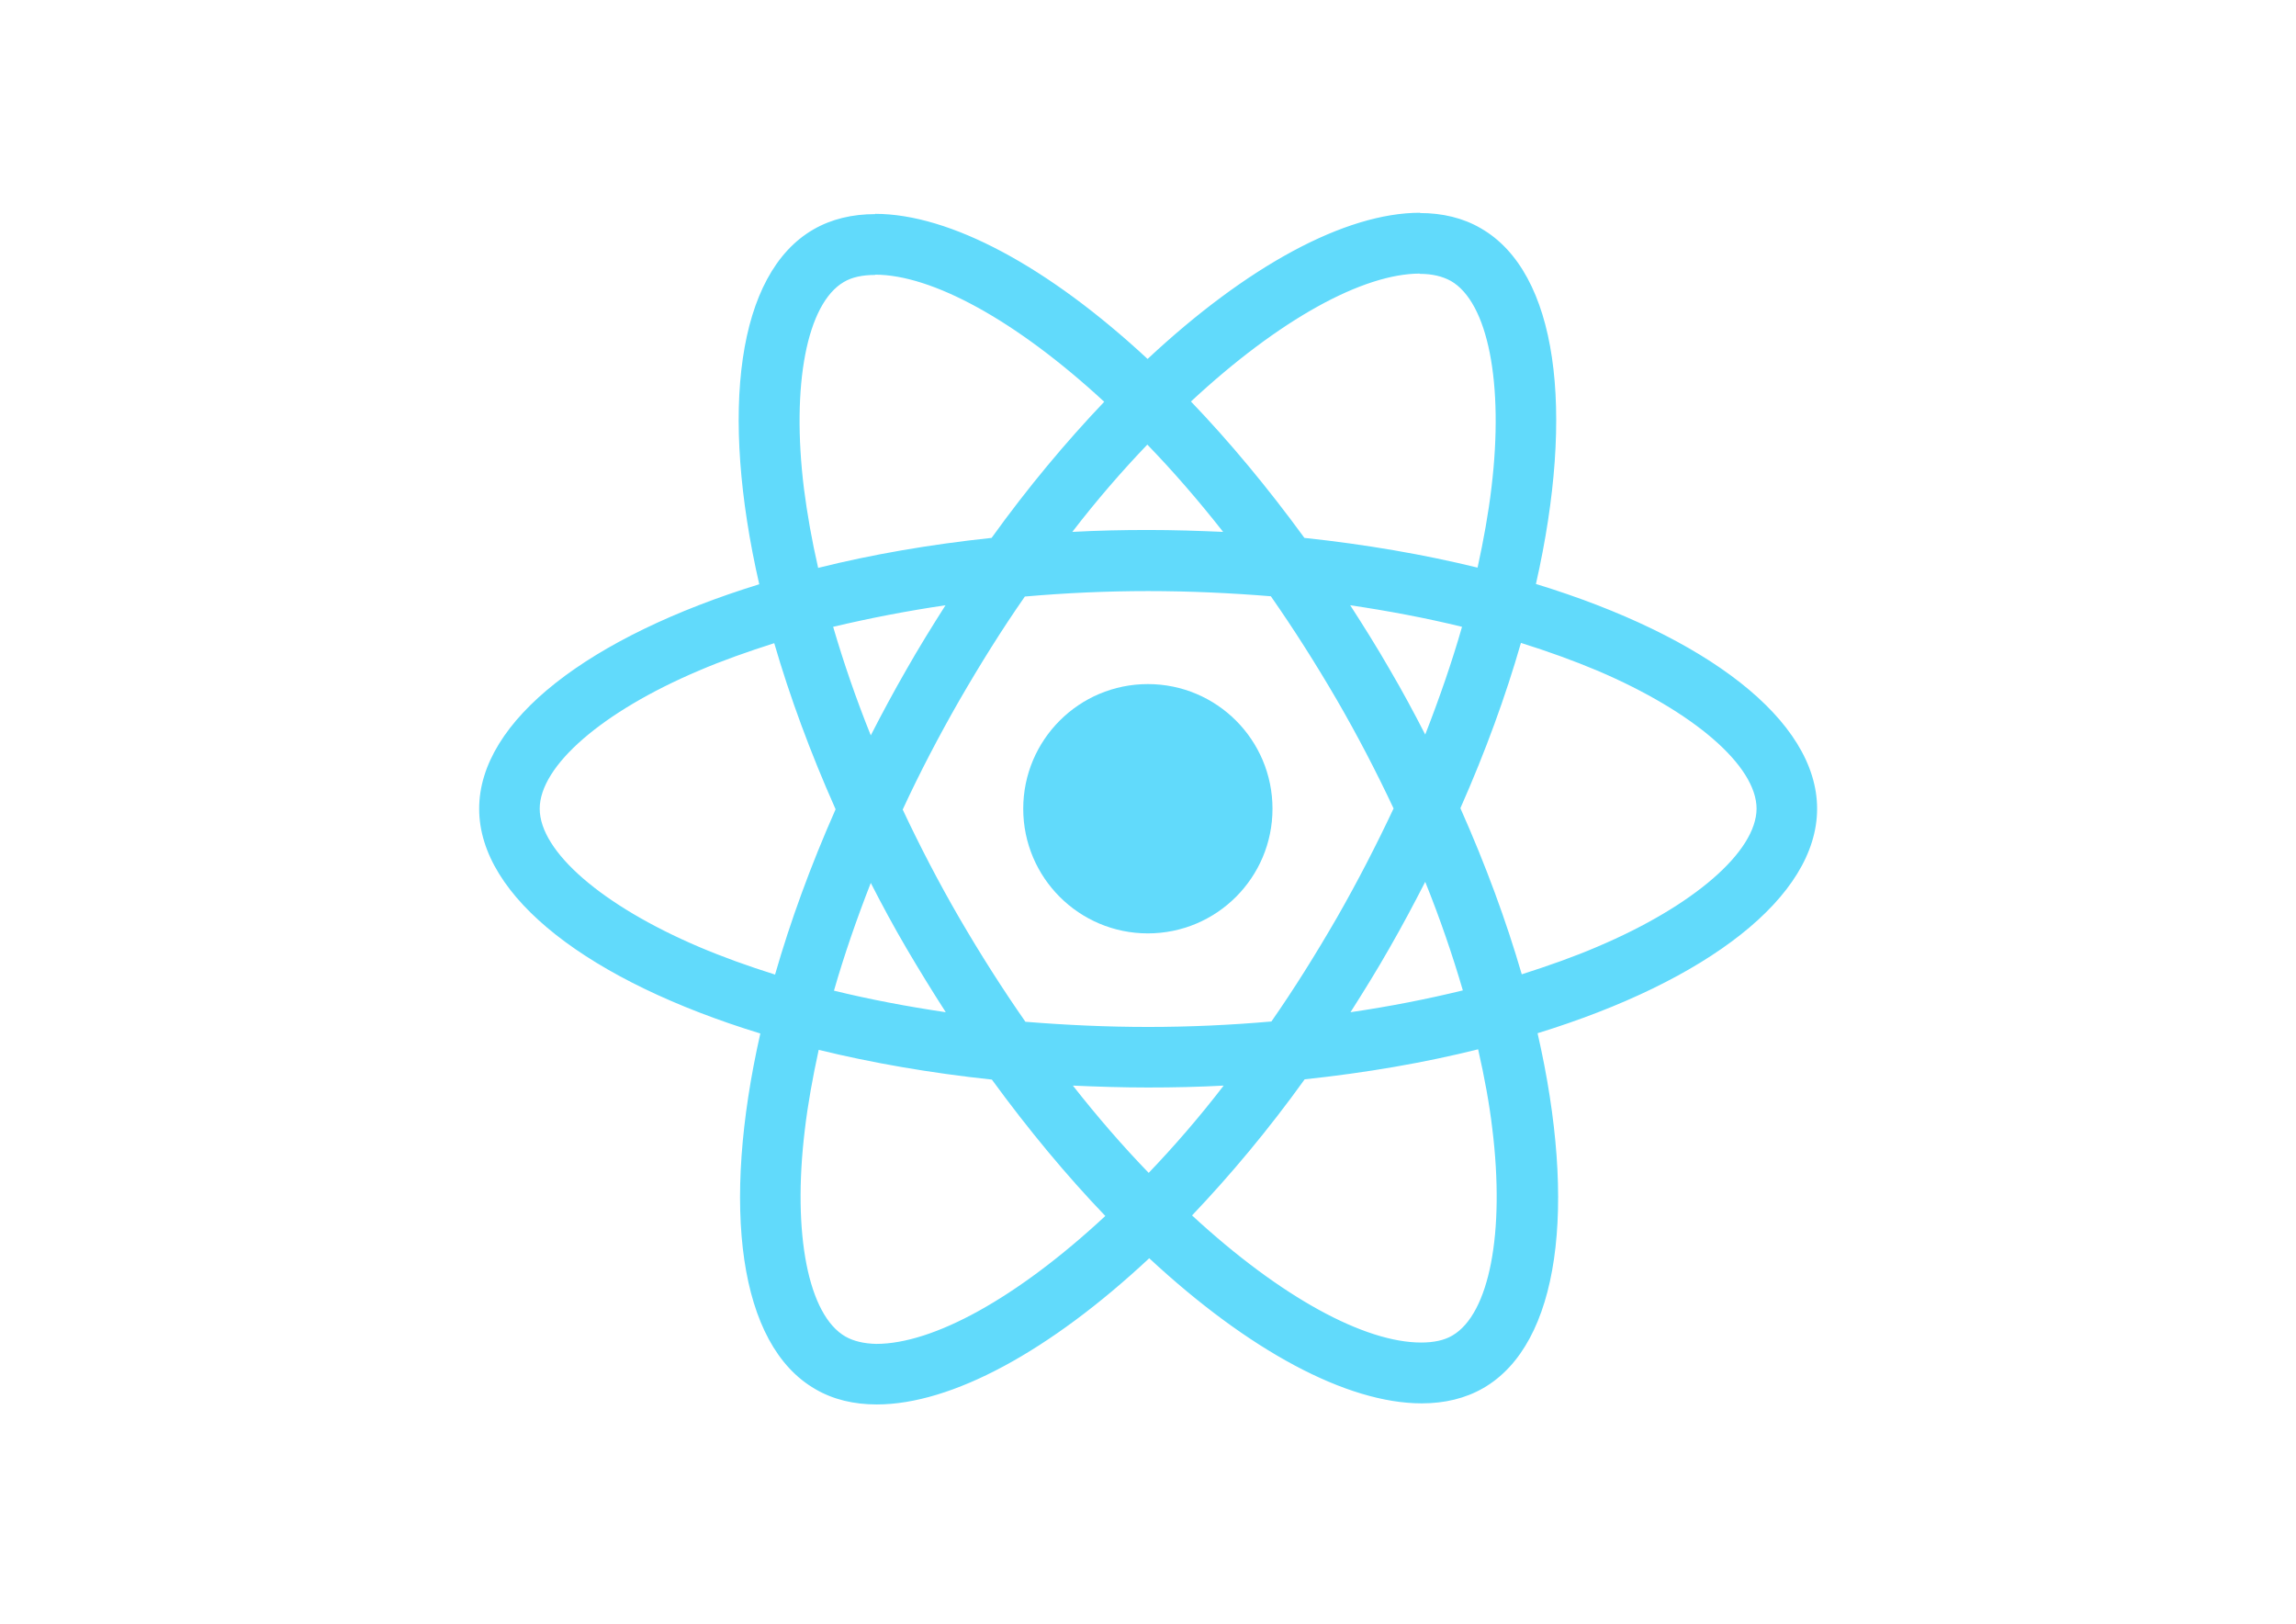
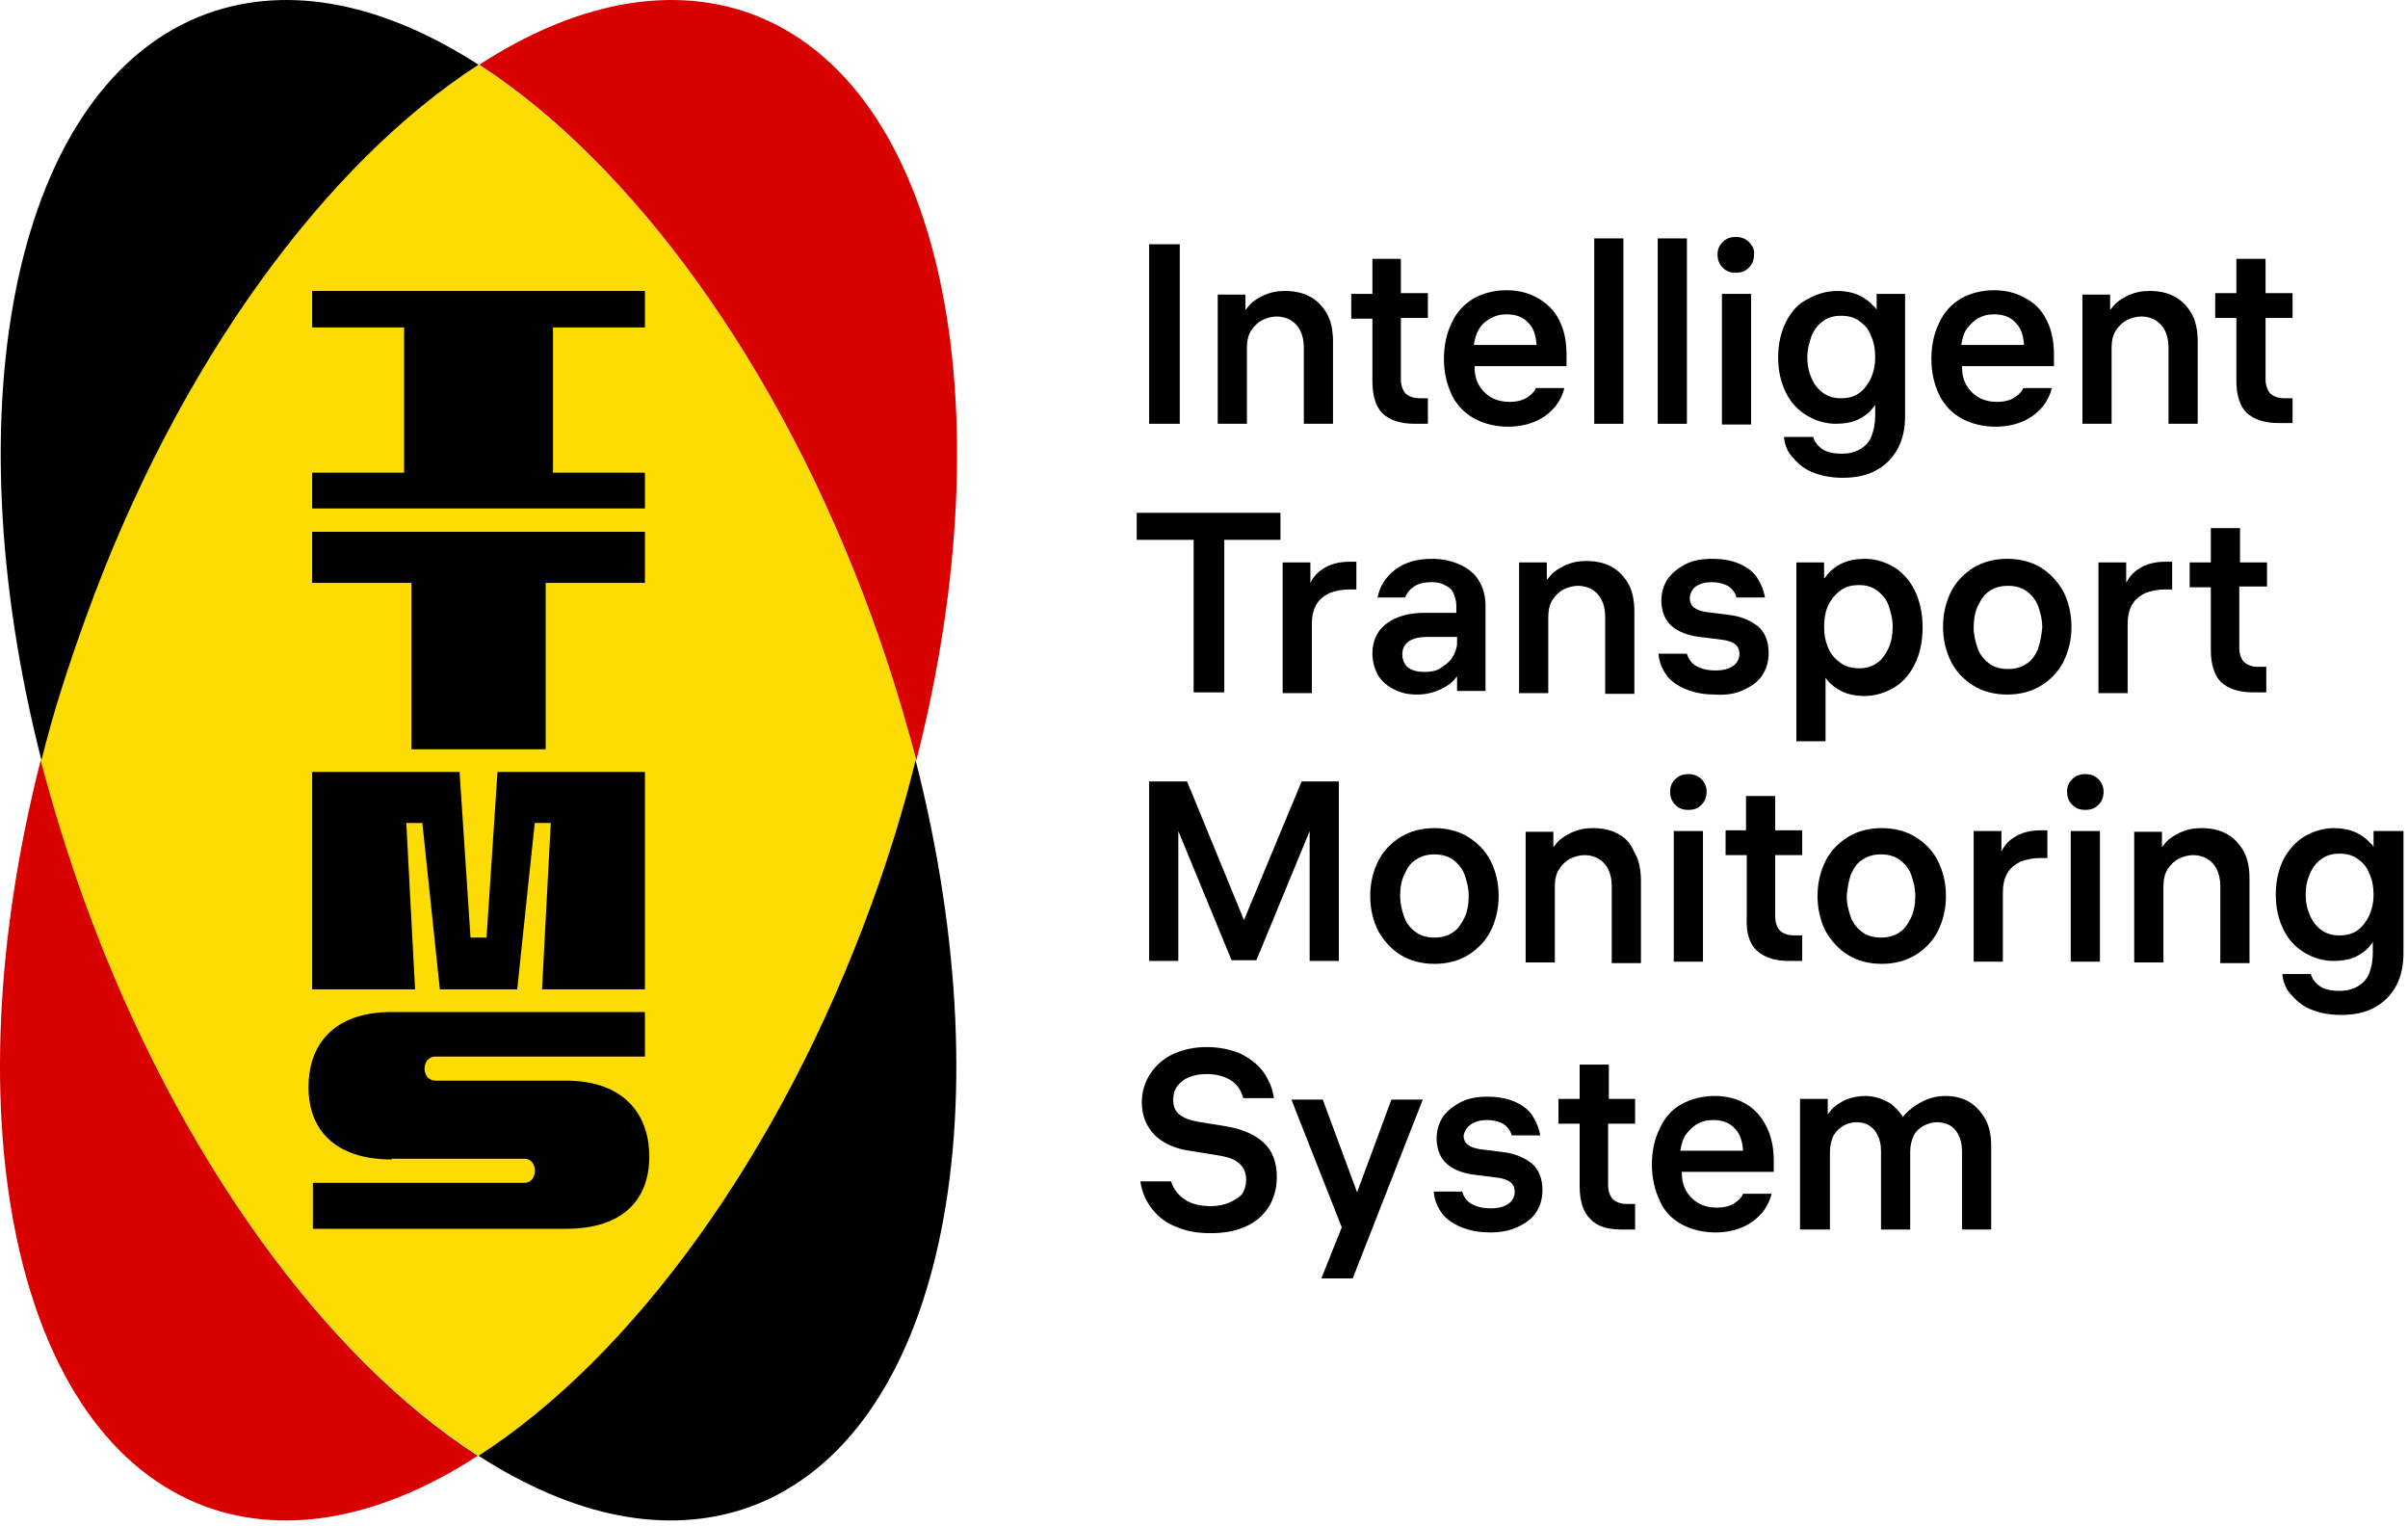
- <svg xmlns="http://www.w3.org/2000/svg" viewBox="0 0 841.9 595.3">
-   <g fill="#61DAFB">
-     <path d="M666.3 296.5c0-32.5-40.7-63.3-103.1-82.4 14.4-63.6 8-114.2-20.2-130.4-6.5-3.8-14.1-5.6-22.4-5.6v22.3c4.6 0 8.3.9 11.4 2.6 13.6 7.8 19.5 37.5 14.9 75.7-1.1 9.4-2.9 19.3-5.1 29.4-19.6-4.8-41-8.5-63.5-10.9-13.5-18.5-27.5-35.3-41.6-50 32.6-30.3 63.2-46.9 84-46.9V78c-27.5 0-63.5 19.6-99.9 53.6-36.4-33.8-72.4-53.2-99.9-53.2v22.3c20.7 0 51.4 16.5 84 46.6-14 14.7-28 31.4-41.3 49.9-22.6 2.4-44 6.1-63.6 11-2.3-10-4-19.7-5.2-29-4.7-38.2 1.1-67.9 14.6-75.8 3-1.8 6.9-2.6 11.5-2.6V78.5c-8.4 0-16 1.8-22.6 5.6-28.1 16.2-34.4 66.7-19.9 130.1-62.2 19.2-102.7 49.9-102.7 82.3 0 32.5 40.7 63.3 103.1 82.4-14.4 63.6-8 114.2 20.2 130.4 6.5 3.8 14.1 5.6 22.5 5.6 27.5 0 63.5-19.6 99.9-53.6 36.4 33.8 72.4 53.2 99.9 53.2 8.4 0 16-1.8 22.6-5.6 28.1-16.2 34.4-66.7 19.9-130.1 62-19.1 102.5-49.9 102.5-82.3zm-130.2-66.7c-3.7 12.9-8.3 26.2-13.5 39.5-4.1-8-8.4-16-13.1-24-4.6-8-9.5-15.8-14.4-23.4 14.2 2.1 27.9 4.7 41 7.9zm-45.8 106.5c-7.8 13.5-15.8 26.3-24.1 38.2-14.9 1.3-30 2-45.2 2-15.1 0-30.2-.7-45-1.9-8.3-11.9-16.4-24.6-24.2-38-7.6-13.1-14.5-26.4-20.8-39.8 6.2-13.4 13.2-26.8 20.7-39.9 7.8-13.5 15.8-26.3 24.1-38.2 14.9-1.3 30-2 45.2-2 15.1 0 30.2.7 45 1.9 8.3 11.9 16.4 24.6 24.2 38 7.6 13.1 14.5 26.4 20.8 39.8-6.3 13.4-13.2 26.8-20.7 39.9zm32.3-13c5.4 13.4 10 26.8 13.8 39.8-13.1 3.2-26.9 5.9-41.2 8 4.9-7.7 9.8-15.6 14.4-23.7 4.6-8 8.9-16.1 13-24.1zM421.2 430c-9.3-9.6-18.6-20.3-27.8-32 9 .4 18.2.7 27.5.7 9.4 0 18.7-.2 27.8-.7-9 11.7-18.3 22.4-27.5 32zm-74.4-58.9c-14.2-2.1-27.9-4.7-41-7.9 3.7-12.9 8.3-26.2 13.5-39.5 4.1 8 8.4 16 13.1 24 4.7 8 9.5 15.8 14.4 23.4zM420.7 163c9.3 9.6 18.6 20.3 27.8 32-9-.4-18.2-.7-27.5-.7-9.4 0-18.7.2-27.8.7 9-11.7 18.3-22.4 27.5-32zm-74 58.9c-4.9 7.7-9.8 15.6-14.4 23.7-4.6 8-8.9 16-13 24-5.4-13.4-10-26.8-13.8-39.8 13.1-3.1 26.9-5.8 41.2-7.9zm-90.5 125.2c-35.4-15.1-58.3-34.9-58.3-50.6 0-15.7 22.9-35.6 58.3-50.6 8.6-3.7 18-7 27.7-10.1 5.7 19.6 13.2 40 22.5 60.9-9.2 20.8-16.6 41.1-22.2 60.6-9.9-3.1-19.3-6.5-28-10.2zM310 490c-13.6-7.8-19.5-37.5-14.9-75.7 1.1-9.4 2.9-19.3 5.1-29.4 19.6 4.8 41 8.5 63.5 10.9 13.5 18.5 27.5 35.3 41.6 50-32.6 30.3-63.2 46.9-84 46.9-4.5-.1-8.3-1-11.3-2.7zm237.2-76.2c4.7 38.2-1.1 67.9-14.6 75.8-3 1.8-6.9 2.6-11.5 2.6-20.7 0-51.4-16.5-84-46.6 14-14.7 28-31.4 41.3-49.9 22.6-2.4 44-6.1 63.6-11 2.3 10.1 4.1 19.8 5.2 29.1zm38.5-66.7c-8.6 3.7-18 7-27.7 10.1-5.7-19.6-13.2-40-22.5-60.9 9.2-20.8 16.6-41.1 22.2-60.6 9.9 3.1 19.3 6.5 28.1 10.2 35.4 15.1 58.3 34.9 58.3 50.6-.1 15.7-23 35.6-58.4 50.6zM320.8 78.4z" />
-     <circle cx="420.9" cy="296.5" r="45.7" />
-     <path d="M520.5 78.1z" />
-   </g>
+ <svg xmlns="http://www.w3.org/2000/svg" width="330" height="209" viewBox="0 0 330 209" fill="none">
+   <path d="M119.48 123.765C121.88 117.165 123.88 110.665 125.58 104.165C123.98 97.665 121.88 91.165 119.48 84.565C106.78 49.665 86.38 22.265 65.58 8.865C44.78 22.165 24.38 49.665 11.68 84.565C9.28 91.165 7.28 97.665 5.58 104.165C7.18 110.665 9.28 117.165 11.68 123.765C24.38 158.665 44.78 186.065 65.58 199.465C86.38 186.165 106.78 158.665 119.48 123.765Z" fill="#FCDC04" />
+   <path d="M56.88 135.566L55.68 112.766H57.88L60.28 135.566H70.88L73.28 112.766H75.48L74.28 135.566H88.38V105.766H68.18L66.68 128.466H64.48L62.98 105.766H42.78V135.566H56.88Z" fill="black" />
+   <path d="M56.38 79.865V102.665H74.78V79.865H88.38V72.865H42.78V79.865H56.38Z" fill="black" />
+   <path d="M88.38 39.865H42.78V44.865H55.38V64.765H42.78V69.665H88.38V64.765H75.78V44.865H88.38V39.865Z" fill="black" />
+   <path d="M53.68 158.866C45.88 158.866 42.28 154.766 42.28 148.966C42.28 143.066 45.78 138.666 53.68 138.666H88.38V144.766H59.68C57.68 144.766 57.68 148.066 59.68 148.066H77.58C85.38 148.066 88.98 152.566 88.98 158.466C88.98 164.266 85.48 168.366 77.58 168.366H42.88V162.066H71.88C73.78 162.066 73.78 158.766 71.88 158.766H53.68V158.866Z" fill="black" />
+   <path d="M119.48 123.766C106.78 158.666 86.38 186.066 65.58 199.466C78.48 207.766 91.38 210.566 102.78 206.466C129.08 196.866 137.98 153.166 125.48 104.166C123.88 110.666 121.88 117.166 119.48 123.766Z" fill="black" />
+   <path d="M65.58 8.866C52.68 0.566 39.78 -2.234 28.38 1.866C2.08 11.466 -6.82 55.166 5.68 104.166C7.28 97.666 9.38 91.166 11.78 84.566C24.38 49.666 44.78 22.266 65.58 8.866Z" fill="black" />
+   <path d="M119.48 84.566C121.88 91.166 123.88 97.666 125.58 104.166C138.08 55.166 129.18 11.466 102.88 1.866C91.48 -2.234 78.48 0.566 65.68 8.866C86.38 22.266 106.78 49.666 119.48 84.566Z" fill="#D90000" />
+   <path d="M11.68 123.766C9.28 117.166 7.28 110.666 5.58 104.166C-6.92 153.166 1.98 196.866 28.28 206.466C39.68 210.566 52.68 207.766 65.48 199.466C44.78 186.166 24.38 158.666 11.68 123.766Z" fill="#D90000" />
+   <path d="M161.68 33.465H157.48V58.065H161.68V33.465Z" fill="black" />
+   <path d="M170.88 47.665C170.88 46.665 171.08 45.865 171.48 45.265C171.88 44.665 172.38 44.165 172.98 43.865C173.58 43.565 174.28 43.365 174.98 43.365C175.68 43.365 176.38 43.565 176.88 43.865C177.38 44.165 177.88 44.665 178.18 45.265C178.48 45.865 178.68 46.665 178.68 47.565V58.065H182.68V46.765C182.68 45.165 182.38 43.865 181.78 42.865C181.18 41.865 180.38 41.065 179.38 40.565C178.38 40.065 177.28 39.865 176.08 39.865C174.98 39.865 174.08 40.065 173.18 40.465C172.38 40.865 171.68 41.265 171.18 41.865C170.98 42.065 170.88 42.265 170.68 42.465V40.365H166.88V58.065H170.88V47.665Z" fill="black" />
+   <path d="M188.08 35.565V40.265H185.18V43.665H188.08V52.265C188.08 54.265 188.58 55.765 189.48 56.665C190.48 57.565 191.88 58.065 193.88 58.065H195.68V54.565H194.58C193.78 54.565 193.18 54.365 192.68 53.965C192.28 53.565 191.98 52.865 191.98 51.965V43.565H195.68V40.165H191.98V35.465H188.08V35.565Z" fill="black" />
+   <path d="M210.78 40.866C209.58 40.166 208.18 39.766 206.48 39.766C204.78 39.766 203.28 40.166 201.98 40.866C200.68 41.666 199.68 42.666 198.98 44.166C198.28 45.566 197.88 47.266 197.88 49.166C197.88 51.066 198.28 52.666 198.98 54.166C199.68 55.566 200.78 56.666 202.08 57.366C203.38 58.066 204.98 58.466 206.68 58.466C208.18 58.466 209.48 58.166 210.58 57.666C211.68 57.166 212.48 56.466 213.18 55.666C213.78 54.866 214.18 54.066 214.38 53.166H210.48C210.28 53.666 209.88 54.066 209.28 54.466C208.68 54.866 207.78 55.066 206.88 55.066C205.98 55.066 205.08 54.866 204.38 54.466C203.68 54.066 203.08 53.466 202.68 52.766C202.28 52.066 202.08 51.266 202.08 50.266C202.08 50.266 202.08 50.266 202.08 50.166H214.68V48.566C214.68 46.766 214.38 45.266 213.68 43.866C212.98 42.466 211.98 41.566 210.78 40.866ZM204.18 43.666C204.88 43.266 205.58 43.066 206.48 43.066C207.78 43.066 208.78 43.466 209.48 44.266C210.18 44.966 210.48 45.966 210.58 47.266H201.98C202.08 46.566 202.28 45.866 202.58 45.266C202.98 44.566 203.48 44.066 204.18 43.666Z" fill="black" />
+   <path d="M222.48 32.666H218.48V58.066H222.48V32.666Z" fill="black" />
+   <path d="M231.18 32.666H227.18V58.066H231.18V32.666Z" fill="black" />
+   <path d="M239.98 40.266H235.98V58.166H239.98V40.266Z" fill="black" />
+   <path d="M239.68 33.165C239.18 32.665 238.58 32.465 237.88 32.465C237.18 32.465 236.58 32.665 236.08 33.165C235.58 33.665 235.38 34.165 235.38 34.865C235.38 35.565 235.58 36.165 236.08 36.665C236.58 37.165 237.08 37.365 237.88 37.365C238.68 37.365 239.18 37.165 239.68 36.665C240.18 36.165 240.38 35.565 240.38 34.865C240.48 34.265 240.18 33.665 239.68 33.165Z" fill="black" />
+   <path d="M244.78 44.065C244.08 45.465 243.68 47.065 243.68 48.965C243.68 50.865 244.08 52.465 244.78 53.865C245.48 55.265 246.48 56.265 247.68 56.965C248.88 57.665 250.18 58.065 251.58 58.065C252.78 58.065 253.88 57.865 254.68 57.465C255.48 57.065 256.18 56.565 256.68 55.865C256.78 55.765 256.88 55.665 256.98 55.465V56.965C256.98 58.065 256.78 58.965 256.48 59.765C256.18 60.565 255.58 61.165 254.88 61.565C254.18 61.965 253.38 62.165 252.48 62.165C251.28 62.165 250.38 61.965 249.78 61.565C249.18 61.165 248.68 60.565 248.48 59.865H244.48C244.58 60.865 244.88 61.765 245.58 62.565C246.28 63.365 247.08 64.165 248.28 64.665C249.48 65.165 250.88 65.465 252.48 65.465C254.28 65.465 255.78 65.165 257.08 64.465C258.38 63.765 259.38 62.765 260.08 61.465C260.78 60.165 261.08 58.665 261.08 56.965V40.265H257.18V42.465C257.08 42.265 256.98 42.065 256.78 41.965C256.28 41.365 255.58 40.865 254.78 40.465C253.88 40.065 252.88 39.865 251.78 39.865C250.38 39.865 248.98 40.265 247.78 40.965C246.48 41.565 245.48 42.665 244.78 44.065ZM248.28 45.965C248.68 45.065 249.18 44.465 249.88 43.965C250.58 43.465 251.38 43.265 252.28 43.265C253.28 43.265 254.08 43.465 254.78 43.965C255.48 44.465 256.08 45.065 256.38 45.965C256.78 46.765 256.98 47.765 256.98 48.865V48.965C256.98 50.065 256.78 50.965 256.38 51.865C255.98 52.665 255.48 53.365 254.78 53.865C254.08 54.365 253.28 54.565 252.28 54.565C251.38 54.565 250.58 54.365 249.88 53.865C249.18 53.365 248.68 52.765 248.28 51.865C247.88 50.965 247.68 50.065 247.68 48.965C247.68 47.865 247.98 46.865 248.28 45.965Z" fill="black" />
+   <path d="M277.58 40.866C276.38 40.166 274.98 39.766 273.28 39.766C271.58 39.766 270.08 40.166 268.78 40.866C267.48 41.666 266.48 42.666 265.78 44.166C265.08 45.566 264.68 47.266 264.68 49.166C264.68 51.066 265.08 52.666 265.78 54.166C266.48 55.566 267.58 56.666 268.88 57.366C270.18 58.066 271.78 58.466 273.48 58.466C274.98 58.466 276.28 58.166 277.38 57.666C278.48 57.166 279.28 56.466 279.98 55.666C280.58 54.866 280.98 54.066 281.18 53.166H277.28C277.08 53.666 276.68 54.066 276.08 54.466C275.48 54.866 274.58 55.066 273.68 55.066C272.78 55.066 271.88 54.866 271.18 54.466C270.48 54.066 269.88 53.466 269.48 52.766C269.08 52.066 268.88 51.266 268.88 50.266C268.88 50.266 268.88 50.266 268.88 50.166H281.48V48.566C281.48 46.766 281.18 45.266 280.48 43.866C279.78 42.466 278.88 41.566 277.58 40.866ZM270.98 43.666C271.68 43.266 272.38 43.066 273.28 43.066C274.58 43.066 275.58 43.466 276.28 44.266C276.98 44.966 277.28 45.966 277.38 47.266H268.78C268.88 46.566 269.08 45.866 269.38 45.266C269.88 44.566 270.38 44.066 270.98 43.666Z" fill="black" />
+   <path d="M285.38 40.265V58.065H289.38V47.665C289.38 46.665 289.58 45.865 289.98 45.265C290.38 44.665 290.88 44.165 291.48 43.865C292.08 43.565 292.78 43.365 293.48 43.365C294.18 43.365 294.88 43.565 295.38 43.865C295.88 44.165 296.38 44.665 296.68 45.265C296.98 45.865 297.18 46.665 297.18 47.565V58.065H301.18V46.765C301.18 45.165 300.88 43.865 300.28 42.865C299.68 41.865 298.88 41.065 297.88 40.565C296.88 40.065 295.78 39.865 294.58 39.865C293.48 39.865 292.58 40.065 291.68 40.465C290.88 40.865 290.18 41.265 289.68 41.865C289.48 42.065 289.38 42.265 289.18 42.465V40.365H285.38V40.265Z" fill="black" />
+   <path d="M314.18 58.065V54.565H313.08C312.28 54.565 311.68 54.365 311.18 53.965C310.78 53.565 310.48 52.865 310.48 51.965V43.565H314.18V40.165H310.48V35.465H306.48V40.165H303.58V43.565H306.48V52.165C306.48 54.165 306.98 55.665 307.88 56.565C308.88 57.465 310.28 57.965 312.28 57.965H314.18V58.065Z" fill="black" />
+   <path d="M163.58 94.866H167.78V73.966H175.48V70.266H155.78V73.966H163.58V94.866Z" fill="black" />
+   <path d="M179.78 85.465C179.78 84.465 179.98 83.565 180.38 82.865C180.78 82.165 181.38 81.665 182.18 81.265C182.98 80.965 183.88 80.765 184.88 80.765H185.88V76.965H184.98C183.58 76.965 182.28 77.265 181.28 77.965C180.58 78.365 179.98 79.065 179.58 79.865V77.065H175.78V94.965H179.78V85.465Z" fill="black" />
+   <path d="M203.58 94.866V83.066C203.58 81.666 203.28 80.566 202.68 79.566C202.08 78.566 201.18 77.866 200.08 77.366C198.98 76.866 197.68 76.566 196.28 76.566C194.18 76.566 192.48 77.066 191.18 78.066C189.88 79.066 189.08 80.366 188.78 81.866H192.58C192.78 81.266 193.18 80.766 193.78 80.366C194.38 79.966 195.18 79.766 196.18 79.766C196.88 79.766 197.48 79.866 197.98 80.166C198.48 80.366 198.98 80.766 199.18 81.266C199.38 81.766 199.58 82.266 199.58 82.966V83.966H195.28C193.08 83.966 191.28 84.466 189.98 85.466C188.68 86.466 188.08 87.866 188.08 89.566C188.08 90.666 188.38 91.666 188.88 92.566C189.38 93.366 190.18 94.066 191.08 94.466C191.98 94.966 193.08 95.166 194.18 95.166C195.48 95.166 196.68 94.866 197.78 94.266C198.58 93.866 199.18 93.366 199.68 92.666V94.666H203.58V94.866ZM198.98 90.166C198.58 90.766 197.98 91.166 197.38 91.566C196.78 91.966 195.98 92.066 195.18 92.066C194.28 92.066 193.48 91.866 192.98 91.466C192.48 91.066 192.18 90.466 192.18 89.666C192.18 88.866 192.48 88.266 193.08 87.866C193.68 87.466 194.58 87.266 195.58 87.266H199.68V88.366C199.58 88.966 199.38 89.566 198.98 90.166Z" fill="black" />
+   <path d="M208.18 77.065V94.965H212.18V84.565C212.18 83.565 212.38 82.765 212.78 82.165C213.18 81.565 213.68 81.065 214.28 80.765C214.88 80.465 215.58 80.265 216.28 80.265C216.98 80.265 217.68 80.465 218.18 80.765C218.68 81.065 219.18 81.565 219.48 82.165C219.78 82.765 219.98 83.565 219.98 84.465V95.065H223.98V83.765C223.98 82.165 223.68 80.865 223.08 79.865C222.48 78.865 221.68 78.065 220.68 77.565C219.68 77.065 218.58 76.865 217.38 76.865C216.28 76.865 215.38 77.065 214.48 77.465C213.68 77.865 212.98 78.265 212.48 78.865C212.28 79.065 212.18 79.265 211.98 79.465V77.065H208.18Z" fill="black" />
+   <path d="M238.88 94.566C239.98 94.066 240.88 93.466 241.48 92.566C242.08 91.666 242.38 90.666 242.38 89.466C242.38 87.866 241.88 86.666 240.98 85.866C239.98 85.066 238.68 84.466 237.08 84.266L233.88 83.866C233.18 83.766 232.58 83.566 232.18 83.266C231.78 82.966 231.58 82.566 231.58 81.966C231.58 81.366 231.88 80.766 232.38 80.366C232.98 79.966 233.68 79.766 234.58 79.766C235.48 79.766 236.18 79.966 236.78 80.266C237.38 80.666 237.78 81.166 237.98 81.866H241.88C241.68 80.766 241.28 79.866 240.68 78.966C240.08 78.166 239.18 77.566 238.18 77.166C237.18 76.766 235.98 76.566 234.68 76.566C233.28 76.566 232.08 76.766 231.08 77.266C230.08 77.766 229.18 78.466 228.58 79.266C227.98 80.166 227.68 81.166 227.68 82.266C227.68 83.766 228.18 84.966 229.08 85.766C229.98 86.566 231.28 87.066 232.88 87.266L236.08 87.666C236.78 87.766 237.38 87.966 237.78 88.266C238.18 88.566 238.38 89.066 238.38 89.566C238.38 90.266 238.08 90.866 237.48 91.266C236.88 91.666 236.08 91.866 235.08 91.866C234.08 91.866 233.18 91.666 232.48 91.266C231.78 90.866 231.38 90.266 231.18 89.566H227.28C227.38 90.866 227.88 91.866 228.58 92.766C229.28 93.566 230.28 94.166 231.38 94.566C232.48 94.966 233.68 95.166 234.98 95.166C236.58 95.266 237.78 95.066 238.88 94.566Z" fill="black" />
+   <path d="M246.18 77.066V101.566H250.18V92.866C250.28 92.966 250.38 93.166 250.48 93.266C250.98 93.866 251.68 94.366 252.48 94.766C253.38 95.166 254.38 95.366 255.48 95.366C256.88 95.366 258.28 94.966 259.48 94.266C260.68 93.566 261.68 92.466 262.38 91.066C263.08 89.666 263.48 87.966 263.48 85.966C263.48 83.966 263.08 82.266 262.38 80.866C261.68 79.466 260.68 78.366 259.48 77.666C258.28 76.966 256.98 76.566 255.58 76.566C254.38 76.566 253.38 76.766 252.48 77.166C251.58 77.566 250.88 78.166 250.38 78.766C250.28 78.966 250.18 79.066 249.98 79.266V77.066H246.18ZM249.98 85.866C249.98 84.766 250.18 83.666 250.58 82.866C250.98 82.066 251.58 81.366 252.28 80.866C252.98 80.366 253.78 80.166 254.78 80.166C255.68 80.166 256.48 80.366 257.18 80.866C257.88 81.366 258.48 82.066 258.78 82.866C259.08 83.666 259.38 84.766 259.38 85.866C259.38 86.966 259.18 88.066 258.78 88.866C258.38 89.666 257.88 90.466 257.18 90.866C256.48 91.366 255.68 91.566 254.78 91.566C253.88 91.566 252.98 91.366 252.28 90.866C251.58 90.366 250.98 89.766 250.58 88.866C250.18 87.966 249.98 86.966 249.98 85.866Z" fill="black" />
+   <path d="M279.68 77.766C278.38 76.966 276.78 76.566 275.08 76.566C273.38 76.566 271.78 76.966 270.48 77.766C269.18 78.566 268.08 79.666 267.38 81.066C266.68 82.466 266.28 84.066 266.28 85.866C266.28 87.666 266.68 89.266 267.38 90.666C268.08 92.066 269.18 93.166 270.48 93.966C271.78 94.766 273.38 95.166 275.08 95.166C276.78 95.166 278.38 94.766 279.68 93.966C280.98 93.166 282.08 92.066 282.78 90.666C283.48 89.266 283.88 87.666 283.88 85.866C283.88 84.066 283.48 82.466 282.78 81.066C281.98 79.666 280.98 78.566 279.68 77.766ZM279.28 88.966C278.88 89.866 278.38 90.566 277.68 90.966C276.98 91.466 276.08 91.666 275.18 91.666C274.28 91.666 273.38 91.466 272.68 90.966C271.98 90.466 271.38 89.766 271.08 88.966C270.78 88.166 270.48 87.066 270.48 85.966C270.48 84.866 270.68 83.766 271.08 82.966C271.48 82.166 271.98 81.366 272.68 80.966C273.38 80.466 274.28 80.266 275.18 80.266C276.08 80.266 276.98 80.466 277.68 80.966C278.38 81.466 278.98 82.166 279.28 82.966C279.58 83.766 279.88 84.866 279.88 85.966C279.78 87.066 279.58 88.066 279.28 88.966Z" fill="black" />
+   <path d="M291.58 85.465C291.58 84.465 291.78 83.565 292.18 82.865C292.58 82.165 293.18 81.665 293.98 81.265C294.78 80.965 295.68 80.765 296.68 80.765H297.68V76.965H296.78C295.38 76.965 294.08 77.265 293.08 77.965C292.38 78.365 291.78 79.065 291.38 79.865V77.065H287.58V94.965H291.58V85.465Z" fill="black" />
+   <path d="M310.68 80.365V77.065H306.98V72.365H302.98V77.065H300.08V80.465H302.98V89.065C302.98 91.065 303.48 92.565 304.38 93.465C305.38 94.365 306.78 94.865 308.78 94.865H310.58V91.365H309.48C308.68 91.365 308.08 91.165 307.58 90.765C307.18 90.365 306.88 89.665 306.88 88.765V80.365H310.68Z" fill="black" />
+   <path d="M162.68 107.066H157.48V131.666H161.48V113.866L168.78 131.566H172.18L179.48 113.866V131.666H183.48V107.066H178.38L170.48 126.066L162.68 107.066Z" fill="black" />
+   <path d="M191.98 130.865C193.28 131.665 194.88 132.065 196.58 132.065C198.28 132.065 199.88 131.665 201.18 130.865C202.48 130.065 203.58 128.965 204.28 127.565C204.98 126.165 205.38 124.565 205.38 122.765C205.38 120.965 204.98 119.365 204.28 117.965C203.58 116.565 202.48 115.465 201.18 114.665C199.88 113.865 198.28 113.465 196.58 113.465C194.88 113.465 193.28 113.865 191.98 114.665C190.68 115.465 189.58 116.565 188.88 117.965C188.18 119.365 187.78 120.965 187.78 122.765C187.78 124.565 188.18 126.165 188.88 127.565C189.68 128.965 190.68 130.065 191.98 130.865ZM192.48 119.765C192.88 118.865 193.38 118.165 194.08 117.765C194.78 117.265 195.68 117.065 196.58 117.065C197.48 117.065 198.38 117.265 199.08 117.765C199.78 118.265 200.38 118.965 200.68 119.765C200.98 120.565 201.28 121.665 201.28 122.765C201.28 123.865 201.08 124.965 200.68 125.765C200.28 126.565 199.78 127.365 199.08 127.765C198.38 128.265 197.48 128.465 196.58 128.465C195.68 128.465 194.78 128.265 194.08 127.765C193.38 127.265 192.78 126.565 192.48 125.765C192.18 124.965 191.88 123.865 191.88 122.765C191.88 121.565 192.08 120.565 192.48 119.765Z" fill="black" />
+   <path d="M221.58 114.165C220.58 113.665 219.48 113.465 218.28 113.465C217.18 113.465 216.28 113.665 215.38 114.065C214.58 114.465 213.88 114.865 213.38 115.465C213.18 115.665 213.08 115.865 212.88 116.065V113.965H209.08V131.865H213.08V121.465C213.08 120.465 213.28 119.665 213.68 119.065C214.08 118.465 214.58 117.965 215.18 117.665C215.78 117.365 216.48 117.165 217.18 117.165C217.88 117.165 218.58 117.365 219.08 117.665C219.58 117.965 220.08 118.465 220.38 119.065C220.68 119.665 220.88 120.465 220.88 121.365V131.965H224.88V120.665C224.88 119.065 224.58 117.765 223.98 116.765C223.38 115.365 222.58 114.665 221.58 114.165Z" fill="black" />
+   <path d="M233.38 113.865H229.38V131.765H233.38V113.865Z" fill="black" />
+   <path d="M233.18 106.766C232.68 106.266 232.08 106.066 231.38 106.066C230.68 106.066 230.08 106.266 229.58 106.766C229.08 107.266 228.88 107.766 228.88 108.466C228.88 109.166 229.08 109.766 229.58 110.266C230.08 110.766 230.58 110.966 231.38 110.966C232.18 110.966 232.68 110.766 233.18 110.266C233.68 109.766 233.88 109.166 233.88 108.466C233.88 107.866 233.68 107.266 233.18 106.766Z" fill="black" />
+   <path d="M240.78 130.266C241.78 131.166 243.18 131.666 245.18 131.666H246.98V128.166H245.88C245.08 128.166 244.48 127.966 243.98 127.566C243.58 127.166 243.28 126.466 243.28 125.566V117.166H246.98V113.766H243.28V109.066H239.28V113.766H236.48V117.166H239.38V125.766C239.28 127.866 239.78 129.366 240.78 130.266Z" fill="black" />
+   <path d="M253.28 130.865C254.58 131.665 256.18 132.065 257.88 132.065C259.58 132.065 261.18 131.665 262.48 130.865C263.78 130.065 264.88 128.965 265.58 127.565C266.28 126.165 266.68 124.565 266.68 122.765C266.68 120.965 266.28 119.365 265.58 117.965C264.88 116.565 263.78 115.465 262.48 114.665C261.18 113.865 259.58 113.465 257.88 113.465C256.18 113.465 254.58 113.865 253.28 114.665C251.98 115.465 250.88 116.565 250.18 117.965C249.48 119.365 249.08 120.965 249.08 122.765C249.08 124.565 249.48 126.165 250.18 127.565C250.98 128.965 251.98 130.065 253.28 130.865ZM253.68 119.765C254.08 118.865 254.58 118.165 255.28 117.765C255.98 117.265 256.88 117.065 257.78 117.065C258.68 117.065 259.58 117.265 260.28 117.765C260.98 118.265 261.58 118.965 261.88 119.765C262.18 120.565 262.48 121.665 262.48 122.765C262.48 123.865 262.28 124.965 261.88 125.765C261.48 126.565 260.98 127.365 260.28 127.765C259.58 128.265 258.68 128.465 257.78 128.465C256.88 128.465 255.98 128.265 255.28 127.765C254.58 127.265 253.98 126.565 253.68 125.765C253.38 124.965 253.08 123.865 253.08 122.765C253.18 121.565 253.38 120.565 253.68 119.765Z" fill="black" />
+   <path d="M270.48 113.866V131.766H274.48V122.266C274.48 121.266 274.68 120.366 275.08 119.666C275.48 118.966 276.08 118.466 276.88 118.066C277.68 117.766 278.58 117.566 279.58 117.566H280.58V113.766H279.68C278.28 113.766 276.98 114.066 275.98 114.766C275.28 115.166 274.68 115.866 274.28 116.666V113.866H270.48Z" fill="black" />
+   <path d="M287.78 113.865H283.78V131.765H287.78V113.865Z" fill="black" />
+   <path d="M287.58 106.766C287.08 106.266 286.48 106.066 285.78 106.066C285.08 106.066 284.48 106.266 283.98 106.766C283.48 107.266 283.28 107.766 283.28 108.466C283.28 109.166 283.48 109.766 283.98 110.266C284.48 110.766 284.98 110.966 285.78 110.966C286.58 110.966 287.08 110.766 287.58 110.266C288.08 109.766 288.28 109.166 288.28 108.466C288.28 107.866 288.08 107.266 287.58 106.766Z" fill="black" />
+   <path d="M308.28 120.365C308.28 118.765 307.98 117.465 307.38 116.465C306.78 115.465 305.98 114.665 304.98 114.165C303.98 113.665 302.88 113.465 301.68 113.465C300.58 113.465 299.68 113.665 298.78 114.065C297.98 114.465 297.28 114.865 296.78 115.465C296.58 115.665 296.48 115.865 296.28 116.065V113.965H292.48V131.865H296.48V121.465C296.48 120.465 296.68 119.665 297.08 119.065C297.48 118.465 297.98 117.965 298.58 117.665C299.18 117.365 299.88 117.165 300.58 117.165C301.28 117.165 301.98 117.365 302.48 117.665C302.98 117.965 303.48 118.465 303.78 119.065C304.08 119.665 304.28 120.465 304.28 121.365V131.965H308.28V120.365Z" fill="black" />
+   <path d="M329.18 113.865H325.28V116.065C325.18 115.865 325.08 115.665 324.88 115.565C324.38 114.965 323.68 114.465 322.88 114.065C321.98 113.665 320.98 113.465 319.88 113.465C318.48 113.465 317.08 113.865 315.88 114.565C314.68 115.265 313.68 116.365 312.98 117.665C312.28 119.065 311.88 120.665 311.88 122.565C311.88 124.465 312.28 126.065 312.98 127.465C313.68 128.865 314.68 129.865 315.88 130.565C317.08 131.265 318.38 131.665 319.78 131.665C320.98 131.665 322.08 131.465 322.88 131.065C323.68 130.665 324.38 130.165 324.88 129.465C324.98 129.365 325.08 129.265 325.18 129.065V130.565C325.18 131.665 324.98 132.565 324.68 133.365C324.38 134.165 323.78 134.765 323.08 135.165C322.38 135.565 321.58 135.765 320.68 135.765C319.48 135.765 318.58 135.565 317.98 135.165C317.38 134.765 316.88 134.165 316.68 133.465H312.78C312.88 134.465 313.18 135.365 313.88 136.165C314.58 136.965 315.38 137.765 316.58 138.265C317.78 138.765 319.18 139.065 320.78 139.065C322.58 139.065 324.08 138.765 325.38 138.065C326.68 137.365 327.68 136.365 328.38 135.065C329.08 133.765 329.38 132.265 329.38 130.565V113.865H329.18ZM324.68 125.465C324.28 126.265 323.78 126.965 323.08 127.465C322.38 127.965 321.58 128.165 320.58 128.165C319.68 128.165 318.88 127.965 318.18 127.465C317.48 126.965 316.98 126.365 316.58 125.465C316.18 124.565 315.98 123.665 315.98 122.565C315.98 121.465 316.18 120.565 316.58 119.665C316.98 118.765 317.48 118.165 318.18 117.665C318.88 117.165 319.68 116.965 320.58 116.965C321.58 116.965 322.38 117.165 323.08 117.665C323.78 118.165 324.38 118.765 324.68 119.665C325.08 120.465 325.28 121.465 325.28 122.565V122.665C325.28 123.665 325.08 124.565 324.68 125.465Z" fill="black" />
+   <path d="M168.48 164.765C167.78 165.065 166.88 165.265 165.98 165.265C164.48 165.265 163.28 164.965 162.38 164.365C161.48 163.765 160.78 162.865 160.48 161.865H156.28C156.48 163.365 157.08 164.665 157.98 165.765C158.88 166.865 159.98 167.665 161.38 168.165C162.78 168.765 164.28 168.965 165.98 168.965C167.78 168.965 169.38 168.665 170.68 168.065C172.08 167.465 173.08 166.565 173.88 165.365C174.58 164.165 174.98 162.865 174.98 161.265C174.98 159.265 174.38 157.665 173.18 156.565C171.98 155.465 170.38 154.765 168.28 154.365L163.98 153.665C162.98 153.465 162.18 153.165 161.58 152.665C160.98 152.165 160.78 151.465 160.78 150.665C160.78 149.965 160.98 149.265 161.38 148.765C161.78 148.265 162.38 147.765 163.08 147.565C163.78 147.265 164.58 147.165 165.38 147.165C166.68 147.165 167.78 147.465 168.58 147.965C169.48 148.465 170.08 149.365 170.38 150.465H174.58C174.38 148.965 173.78 147.765 172.98 146.665C172.18 145.665 171.08 144.865 169.78 144.265C168.48 143.765 166.98 143.465 165.38 143.465C163.78 143.465 162.28 143.765 160.88 144.365C159.58 144.965 158.48 145.865 157.68 147.065C156.88 148.265 156.48 149.565 156.48 151.065C156.48 152.865 157.08 154.265 158.18 155.465C159.28 156.565 160.88 157.365 162.98 157.665L167.28 158.365C168.38 158.565 169.28 158.865 169.88 159.465C170.48 159.965 170.78 160.765 170.78 161.665C170.78 162.365 170.58 163.065 170.18 163.665C169.78 164.065 169.18 164.465 168.48 164.765Z" fill="black" />
+   <path d="M185.38 175.166L194.98 150.666H190.68L185.98 163.366L181.28 150.666H176.98L183.88 168.166L181.08 175.166H185.38Z" fill="black" />
+   <path d="M201.58 154.066C202.18 153.666 202.88 153.466 203.78 153.466C204.68 153.466 205.38 153.666 205.98 153.966C206.58 154.366 206.98 154.866 207.18 155.566H211.08C210.88 154.466 210.48 153.566 209.88 152.666C209.28 151.866 208.38 151.266 207.38 150.866C206.38 150.466 205.18 150.266 203.88 150.266C202.48 150.266 201.28 150.466 200.28 150.966C199.28 151.466 198.38 152.166 197.78 152.966C197.18 153.866 196.88 154.866 196.88 155.966C196.88 157.466 197.38 158.666 198.28 159.466C199.18 160.266 200.48 160.766 202.08 160.966L205.28 161.366C205.98 161.466 206.58 161.666 206.98 161.966C207.38 162.266 207.58 162.766 207.58 163.266C207.58 163.966 207.28 164.566 206.68 164.966C206.08 165.366 205.28 165.566 204.28 165.566C203.28 165.566 202.38 165.366 201.68 164.966C200.98 164.566 200.58 163.966 200.38 163.266H196.48C196.58 164.566 197.08 165.566 197.78 166.466C198.48 167.266 199.48 167.866 200.58 168.266C201.68 168.666 202.88 168.866 204.18 168.866C205.58 168.866 206.78 168.666 207.88 168.166C208.98 167.666 209.88 167.066 210.48 166.166C211.08 165.266 211.38 164.266 211.38 163.066C211.38 161.466 210.88 160.266 209.98 159.466C208.98 158.666 207.68 158.066 206.08 157.866L202.88 157.466C202.18 157.366 201.58 157.166 201.18 156.866C200.78 156.566 200.58 156.166 200.58 155.566C200.68 155.066 200.98 154.466 201.58 154.066Z" fill="black" />
+   <path d="M222.28 168.465H224.08V164.965H222.98C222.18 164.965 221.58 164.765 221.08 164.365C220.68 163.965 220.38 163.265 220.38 162.365V153.965H224.08V150.565H220.48V145.865H216.48V150.565H213.58V153.965H216.48V162.565C216.48 164.565 216.98 166.065 217.88 166.965C218.88 168.065 220.28 168.465 222.28 168.465Z" fill="black" />
+   <path d="M230.48 167.766C231.78 168.466 233.38 168.866 235.08 168.866C236.58 168.866 237.88 168.566 238.98 168.066C240.08 167.566 240.88 166.866 241.58 166.066C242.18 165.266 242.58 164.466 242.78 163.566H238.88C238.68 164.066 238.28 164.466 237.68 164.866C237.08 165.266 236.18 165.466 235.28 165.466C234.38 165.466 233.48 165.266 232.78 164.866C232.08 164.466 231.48 163.866 231.08 163.166C230.68 162.466 230.48 161.666 230.48 160.666C230.48 160.666 230.48 160.666 230.48 160.566H243.08V159.066C243.08 157.266 242.78 155.766 242.08 154.366C241.38 152.966 240.48 151.966 239.28 151.266C238.08 150.566 236.68 150.166 234.98 150.166C233.28 150.166 231.78 150.566 230.48 151.266C229.18 151.966 228.18 153.066 227.48 154.566C226.78 155.966 226.38 157.666 226.38 159.566C226.38 161.466 226.78 163.066 227.48 164.566C228.08 165.966 229.18 167.066 230.48 167.766ZM232.48 154.066C233.18 153.666 233.88 153.466 234.78 153.466C236.08 153.466 237.08 153.866 237.78 154.666C238.48 155.366 238.78 156.366 238.88 157.666H230.28C230.38 156.966 230.58 156.266 230.88 155.666C231.38 154.966 231.88 154.466 232.48 154.066Z" fill="black" />
+   <path d="M246.78 168.466H250.78V157.766C250.78 156.966 250.98 156.166 251.28 155.566C251.68 154.966 252.08 154.566 252.58 154.266C253.08 153.966 253.78 153.766 254.38 153.766C254.98 153.766 255.58 153.866 256.08 154.166C256.58 154.466 256.98 154.866 257.28 155.466C257.58 156.066 257.78 156.766 257.78 157.666V168.466H261.78V157.766C261.78 156.966 261.98 156.166 262.28 155.566C262.58 154.966 263.08 154.566 263.58 154.266C264.18 153.966 264.78 153.766 265.38 153.766C265.98 153.766 266.58 153.866 267.18 154.166C267.68 154.466 268.08 154.866 268.38 155.466C268.68 156.066 268.88 156.766 268.88 157.666V168.466H272.88V156.966C272.88 155.466 272.58 154.166 271.98 153.166C271.38 152.166 270.58 151.366 269.68 150.866C268.68 150.366 267.68 150.166 266.58 150.166C265.58 150.166 264.68 150.366 263.78 150.766C262.88 151.166 262.18 151.666 261.48 152.266C261.18 152.566 260.98 152.766 260.78 153.066C260.38 152.366 259.78 151.766 259.18 151.266C258.08 150.566 256.88 150.166 255.58 150.166C254.68 150.166 253.78 150.366 252.98 150.666C252.18 151.066 251.48 151.466 250.98 152.066C250.78 152.266 250.68 152.466 250.48 152.666V150.566H246.68V168.466H246.78Z" fill="black" />
</svg>
